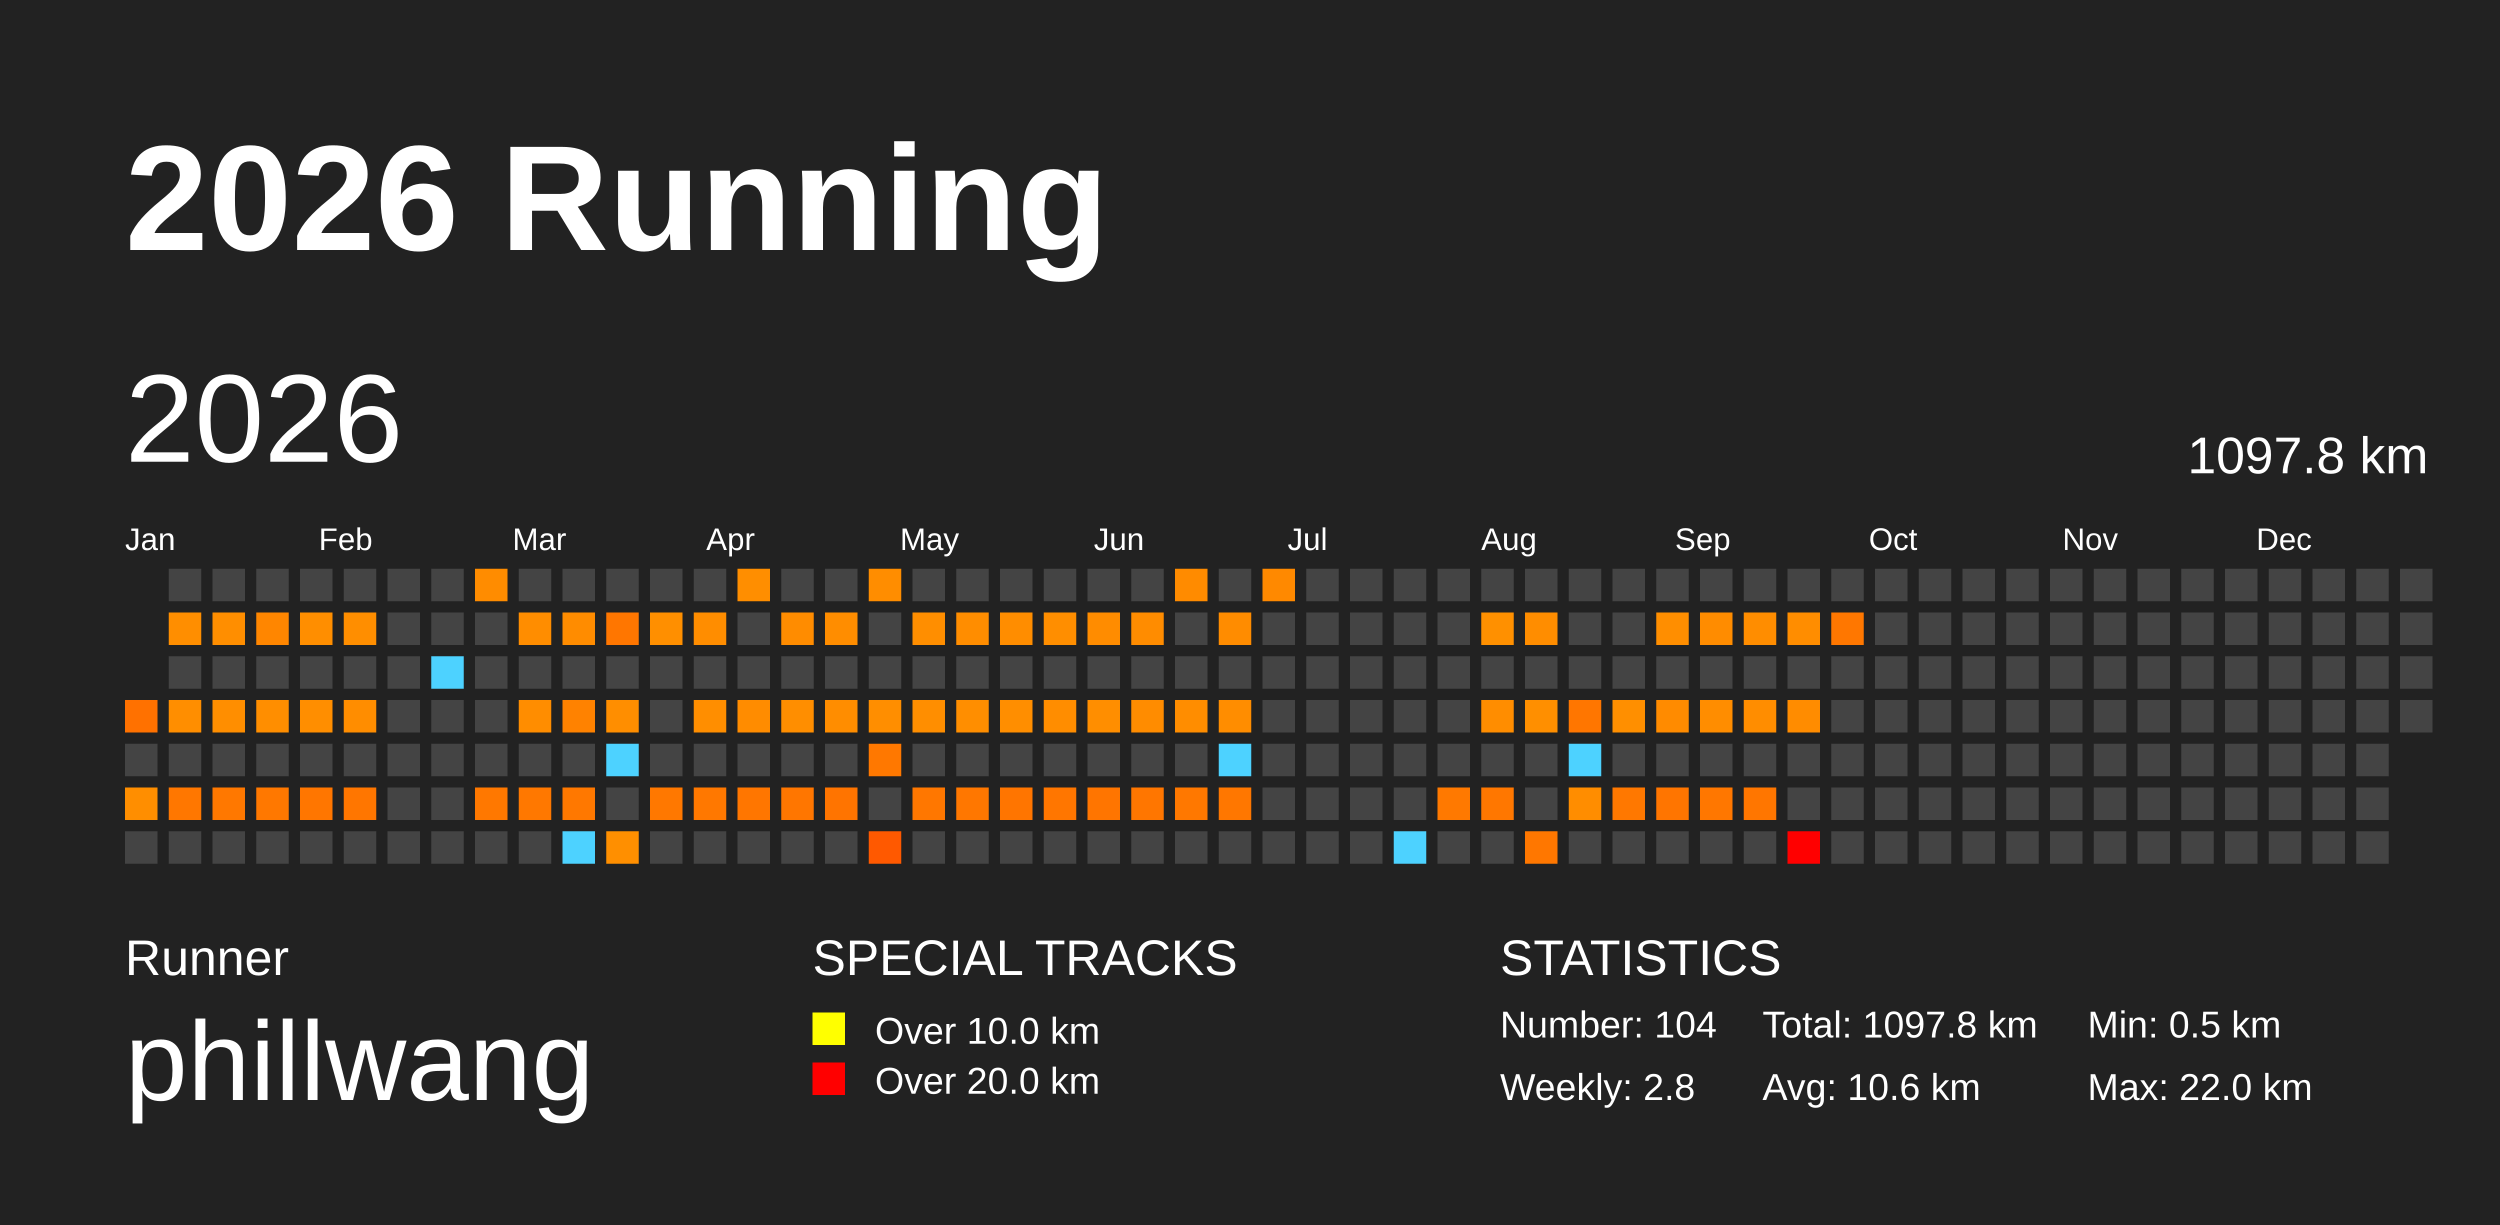
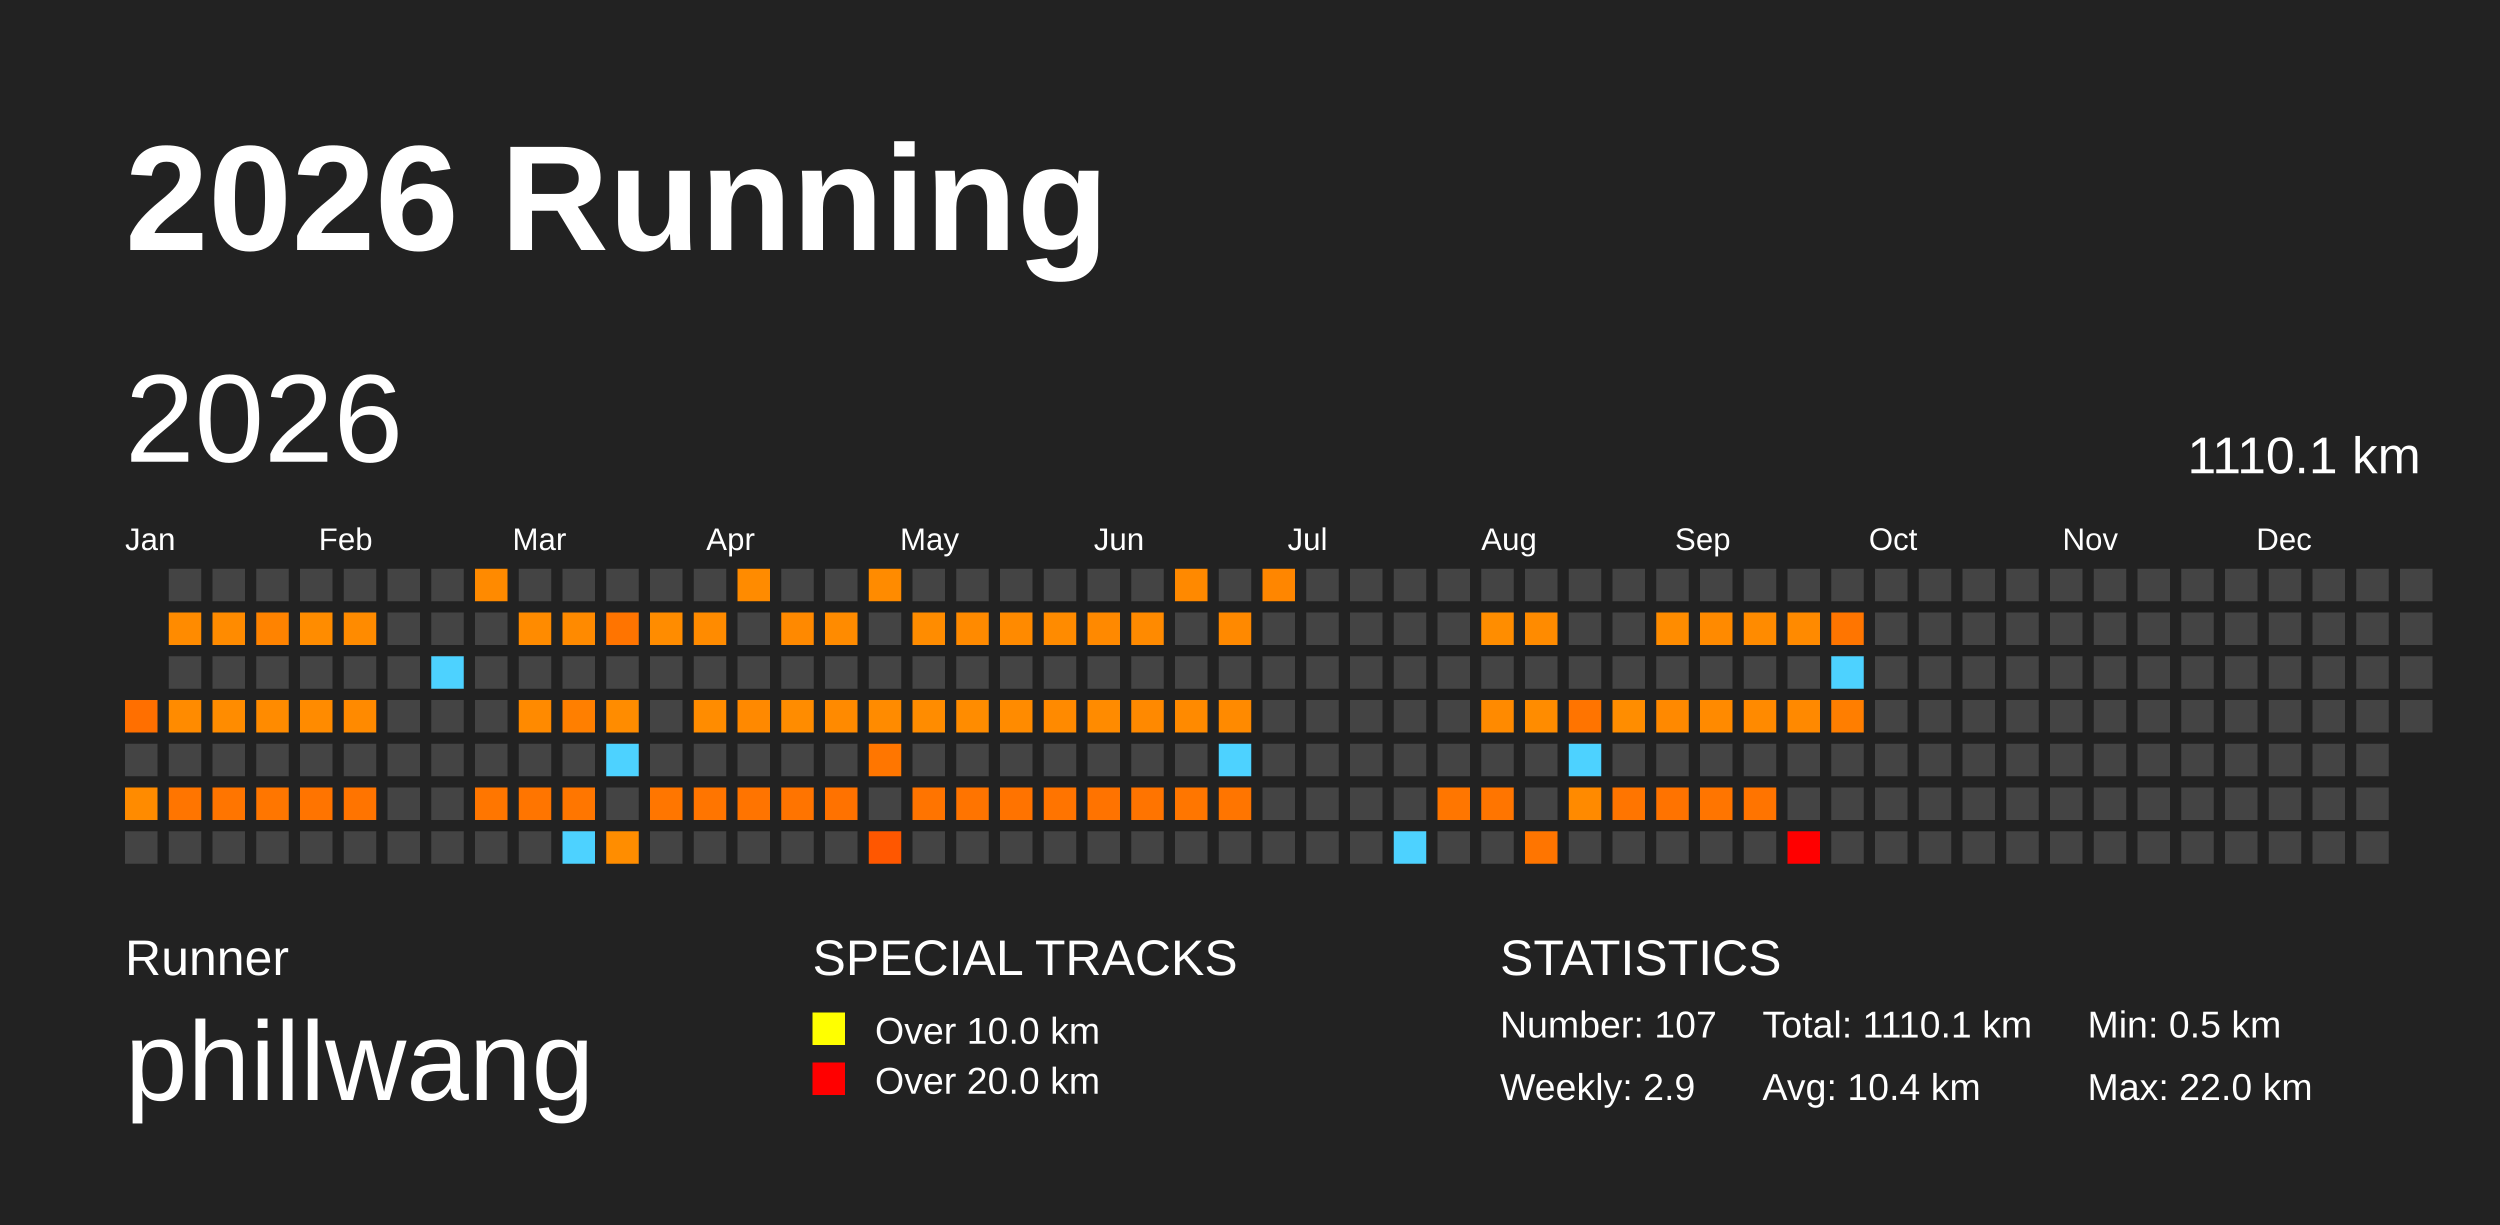
<svg xmlns="http://www.w3.org/2000/svg" baseProfile="full" height="98mm" version="1.1" viewBox="0,0,200,98" width="200mm">
  <defs>
    <pattern height="2" id="indoor-stripe" patternUnits="userSpaceOnUse" width="2">
      <line stroke="white" stroke-opacity="0.45" stroke-width="0.5" x1="0" x2="2" y1="2" y2="0" />
    </pattern>
  </defs>
  <rect fill="#222222" height="98" width="200" x="0" y="0" />
  <text fill="#FFFFFF" style="font-size:12px; font-family:Arial; font-weight:bold;" x="10" y="20">2026 Running</text>
  <text fill="#FFFFFF" style="font-size:4px; font-family:Arial" x="10" y="78">Runner</text>
  <text fill="#FFFFFF" style="font-size:9px; font-family:Arial" x="10" y="88">phillwang</text>
  <text fill="#FFFFFF" style="font-size:4px; font-family:Arial" x="65" y="78">SPECIAL TRACKS</text>
  <rect fill="yellow" height="2.6" width="2.6" x="65" y="81" />
  <text fill="#FFFFFF" style="font-size:3px; font-family:Arial" x="70" y="83.5">Over 10.0 km</text>
  <rect fill="red" height="2.6" width="2.6" x="65" y="85" />
  <text fill="#FFFFFF" style="font-size:3px; font-family:Arial" x="70" y="87.5">Over 20.0 km</text>
  <text fill="#FFFFFF" style="font-size:4px; font-family:Arial" x="120" y="78">STATISTICS</text>
-   <text fill="#FFFFFF" style="font-size:3px; font-family:Arial" x="120" y="83">Number: 104</text>
-   <text fill="#FFFFFF" style="font-size:3px; font-family:Arial" x="120" y="88">Weekly: 2.8</text>
-   <text fill="#FFFFFF" style="font-size:3px; font-family:Arial" x="141" y="83">Total: 1097.8 km</text>
-   <text fill="#FFFFFF" style="font-size:3px; font-family:Arial" x="141" y="88">Avg: 10.6 km</text>
+   <text fill="#FFFFFF" style="font-size:3px; font-family:Arial" x="120" y="83">Number: 107</text>
+   <text fill="#FFFFFF" style="font-size:3px; font-family:Arial" x="120" y="88">Weekly: 2.9</text>
+   <text fill="#FFFFFF" style="font-size:3px; font-family:Arial" x="141" y="83">Total: 1110.1 km</text>
+   <text fill="#FFFFFF" style="font-size:3px; font-family:Arial" x="141" y="88">Avg: 10.4 km</text>
  <text fill="#FFFFFF" style="font-size:3px; font-family:Arial" x="167" y="83">Min: 0.5 km</text>
  <text fill="#FFFFFF" style="font-size:3px; font-family:Arial" x="167" y="88">Max: 22.0 km</text>
  <text dominant-baseline="hanging" fill="#FFFFFF" style="font-size:10.0px; font-family:Arial;" x="10" y="30">2026</text>
-   <text dominant-baseline="hanging" fill="#FFFFFF" style="font-size:4.125px; font-family:Arial;" x="175" y="35">1097.8 km</text>
+   <text dominant-baseline="hanging" fill="#FFFFFF" style="font-size:4.125px; font-family:Arial;" x="175" y="35">1110.1 km</text>
  <text fill="#FFFFFF" style="font-size:2.5px; font-family:Arial" x="10.0" y="44">Jan</text>
  <text fill="#FFFFFF" style="font-size:2.5px; font-family:Arial" x="25.5" y="44">Feb</text>
  <text fill="#FFFFFF" style="font-size:2.5px; font-family:Arial" x="41.0" y="44">Mar</text>
  <text fill="#FFFFFF" style="font-size:2.5px; font-family:Arial" x="56.5" y="44">Apr</text>
  <text fill="#FFFFFF" style="font-size:2.5px; font-family:Arial" x="72.0" y="44">May</text>
  <text fill="#FFFFFF" style="font-size:2.5px; font-family:Arial" x="87.5" y="44">Jun</text>
  <text fill="#FFFFFF" style="font-size:2.5px; font-family:Arial" x="103.0" y="44">Jul</text>
  <text fill="#FFFFFF" style="font-size:2.5px; font-family:Arial" x="118.5" y="44">Aug</text>
  <text fill="#FFFFFF" style="font-size:2.5px; font-family:Arial" x="134.0" y="44">Sep</text>
  <text fill="#FFFFFF" style="font-size:2.5px; font-family:Arial" x="149.5" y="44">Oct</text>
  <text fill="#FFFFFF" style="font-size:2.5px; font-family:Arial" x="165.0" y="44">Nov</text>
  <text fill="#FFFFFF" style="font-size:2.5px; font-family:Arial" x="180.5" y="44">Dec</text>
-   <rect fill="#ff7100" height="2.6" width="2.6" x="10.0" y="56.0" />
+   <rect fill="#ff6f00" height="2.6" width="2.6" x="10.0" y="56.0" />
  <rect fill="#444444" height="2.6" width="2.6" x="10.0" y="59.5" />
-   <rect fill="#ff8e00" height="2.6" width="2.6" x="10.0" y="63.0" />
+   <rect fill="#ff8b00" height="2.6" width="2.6" x="10.0" y="63.0" />
  <rect fill="#444444" height="2.6" width="2.6" x="10.0" y="66.5" />
  <rect fill="#444444" height="2.6" width="2.6" x="13.5" y="45.5" />
-   <rect fill="#ff8e00" height="2.6" width="2.6" x="13.5" y="49.0" />
+   <rect fill="#ff8b00" height="2.6" width="2.6" x="13.5" y="49.0" />
  <rect fill="#444444" height="2.6" width="2.6" x="13.5" y="52.5" />
-   <rect fill="#ff8e00" height="2.6" width="2.6" x="13.5" y="56.0" />
+   <rect fill="#ff8b00" height="2.6" width="2.6" x="13.5" y="56.0" />
  <rect fill="#444444" height="2.6" width="2.6" x="13.5" y="59.5" />
-   <rect fill="#ff7700" height="2.6" width="2.6" x="13.5" y="63.0" />
+   <rect fill="#ff7500" height="2.6" width="2.6" x="13.5" y="63.0" />
  <rect fill="#444444" height="2.6" width="2.6" x="13.5" y="66.5" />
  <rect fill="#444444" height="2.6" width="2.6" x="17.0" y="45.5" />
-   <rect fill="#ff8e00" height="2.6" width="2.6" x="17.0" y="49.0" />
+   <rect fill="#ff8b00" height="2.6" width="2.6" x="17.0" y="49.0" />
  <rect fill="#444444" height="2.6" width="2.6" x="17.0" y="52.5" />
-   <rect fill="#ff8e00" height="2.6" width="2.6" x="17.0" y="56.0" />
+   <rect fill="#ff8c00" height="2.6" width="2.6" x="17.0" y="56.0" />
  <rect fill="#444444" height="2.6" width="2.6" x="17.0" y="59.5" />
-   <rect fill="#ff7800" height="2.6" width="2.6" x="17.0" y="63.0" />
+   <rect fill="#ff7500" height="2.6" width="2.6" x="17.0" y="63.0" />
  <rect fill="#444444" height="2.6" width="2.6" x="17.0" y="66.5" />
  <rect fill="#444444" height="2.6" width="2.6" x="20.5" y="45.5" />
-   <rect fill="#ff8600" height="2.6" width="2.6" x="20.5" y="49.0" />
+   <rect fill="#ff8300" height="2.6" width="2.6" x="20.5" y="49.0" />
  <rect fill="#444444" height="2.6" width="2.6" x="20.5" y="52.5" />
-   <rect fill="#ff8e00" height="2.6" width="2.6" x="20.5" y="56.0" />
+   <rect fill="#ff8b00" height="2.6" width="2.6" x="20.5" y="56.0" />
  <rect fill="#444444" height="2.6" width="2.6" x="20.5" y="59.5" />
-   <rect fill="#ff7800" height="2.6" width="2.6" x="20.5" y="63.0" />
+   <rect fill="#ff7600" height="2.6" width="2.6" x="20.5" y="63.0" />
  <rect fill="#444444" height="2.6" width="2.6" x="20.5" y="66.5" />
  <rect fill="#444444" height="2.6" width="2.6" x="24.0" y="45.5" />
-   <rect fill="#ff8e00" height="2.6" width="2.6" x="24.0" y="49.0" />
+   <rect fill="#ff8c00" height="2.6" width="2.6" x="24.0" y="49.0" />
  <rect fill="#444444" height="2.6" width="2.6" x="24.0" y="52.5" />
-   <rect fill="#ff8e00" height="2.6" width="2.6" x="24.0" y="56.0" />
+   <rect fill="#ff8b00" height="2.6" width="2.6" x="24.0" y="56.0" />
  <rect fill="#444444" height="2.6" width="2.6" x="24.0" y="59.5" />
-   <rect fill="#ff7600" height="2.6" width="2.6" x="24.0" y="63.0" />
+   <rect fill="#ff7400" height="2.6" width="2.6" x="24.0" y="63.0" />
  <rect fill="#444444" height="2.6" width="2.6" x="24.0" y="66.5" />
  <rect fill="#444444" height="2.6" width="2.6" x="27.5" y="45.5" />
-   <rect fill="#ff8e00" height="2.6" width="2.6" x="27.5" y="49.0" />
+   <rect fill="#ff8b00" height="2.6" width="2.6" x="27.5" y="49.0" />
  <rect fill="#444444" height="2.6" width="2.6" x="27.5" y="52.5" />
-   <rect fill="#ff8d00" height="2.6" width="2.6" x="27.5" y="56.0" />
+   <rect fill="#ff8a00" height="2.6" width="2.6" x="27.5" y="56.0" />
  <rect fill="#444444" height="2.6" width="2.6" x="27.5" y="59.5" />
-   <rect fill="#ff7600" height="2.6" width="2.6" x="27.5" y="63.0" />
+   <rect fill="#ff7400" height="2.6" width="2.6" x="27.5" y="63.0" />
  <rect fill="#444444" height="2.6" width="2.6" x="27.5" y="66.5" />
  <rect fill="#444444" height="2.6" width="2.6" x="31.0" y="45.5" />
  <rect fill="#444444" height="2.6" width="2.6" x="31.0" y="49.0" />
  <rect fill="#444444" height="2.6" width="2.6" x="31.0" y="52.5" />
  <rect fill="#444444" height="2.6" width="2.6" x="31.0" y="56.0" />
  <rect fill="#444444" height="2.6" width="2.6" x="31.0" y="59.5" />
  <rect fill="#444444" height="2.6" width="2.6" x="31.0" y="63.0" />
  <rect fill="#444444" height="2.6" width="2.6" x="31.0" y="66.5" />
  <rect fill="#444444" height="2.6" width="2.6" x="34.5" y="45.5" />
  <rect fill="#444444" height="2.6" width="2.6" x="34.5" y="49.0" />
  <rect fill="#4dd2ff" height="2.6" width="2.6" x="34.5" y="52.5" />
  <rect fill="#444444" height="2.6" width="2.6" x="34.5" y="56.0" />
  <rect fill="#444444" height="2.6" width="2.6" x="34.5" y="59.5" />
  <rect fill="#444444" height="2.6" width="2.6" x="34.5" y="63.0" />
  <rect fill="#444444" height="2.6" width="2.6" x="34.5" y="66.5" />
-   <rect fill="#ff8c00" height="2.6" width="2.6" x="38.0" y="45.5" />
+   <rect fill="#ff8a00" height="2.6" width="2.6" x="38.0" y="45.5" />
  <rect fill="#444444" height="2.6" width="2.6" x="38.0" y="49.0" />
  <rect fill="#444444" height="2.6" width="2.6" x="38.0" y="52.5" />
  <rect fill="#444444" height="2.6" width="2.6" x="38.0" y="56.0" />
  <rect fill="#444444" height="2.6" width="2.6" x="38.0" y="59.5" />
-   <rect fill="#ff7800" height="2.6" width="2.6" x="38.0" y="63.0" />
+   <rect fill="#ff7600" height="2.6" width="2.6" x="38.0" y="63.0" />
  <rect fill="#444444" height="2.6" width="2.6" x="38.0" y="66.5" />
  <rect fill="#444444" height="2.6" width="2.6" x="41.5" y="45.5" />
-   <rect fill="#ff8d00" height="2.6" width="2.6" x="41.5" y="49.0" />
+   <rect fill="#ff8b00" height="2.6" width="2.6" x="41.5" y="49.0" />
  <rect fill="#444444" height="2.6" width="2.6" x="41.5" y="52.5" />
-   <rect fill="#ff8d00" height="2.6" width="2.6" x="41.5" y="56.0" />
+   <rect fill="#ff8a00" height="2.6" width="2.6" x="41.5" y="56.0" />
  <rect fill="#444444" height="2.6" width="2.6" x="41.5" y="59.5" />
-   <rect fill="#ff7800" height="2.6" width="2.6" x="41.5" y="63.0" />
+   <rect fill="#ff7500" height="2.6" width="2.6" x="41.5" y="63.0" />
  <rect fill="#444444" height="2.6" width="2.6" x="41.5" y="66.5" />
  <rect fill="#444444" height="2.6" width="2.6" x="45.0" y="45.5" />
-   <rect fill="#ff8c00" height="2.6" width="2.6" x="45.0" y="49.0" />
+   <rect fill="#ff8a00" height="2.6" width="2.6" x="45.0" y="49.0" />
  <rect fill="#444444" height="2.6" width="2.6" x="45.0" y="52.5" />
-   <rect fill="#ff8200" height="2.6" width="2.6" x="45.0" y="56.0" />
+   <rect fill="#ff7f00" height="2.6" width="2.6" x="45.0" y="56.0" />
  <rect fill="#444444" height="2.6" width="2.6" x="45.0" y="59.5" />
-   <rect fill="#ff7800" height="2.6" width="2.6" x="45.0" y="63.0" />
+   <rect fill="#ff7600" height="2.6" width="2.6" x="45.0" y="63.0" />
  <rect fill="#4dd2ff" height="2.6" width="2.6" x="45.0" y="66.5" />
  <rect fill="#444444" height="2.6" width="2.6" x="48.5" y="45.5" />
-   <rect fill="#ff7600" height="2.6" width="2.6" x="48.5" y="49.0" />
+   <rect fill="#ff7400" height="2.6" width="2.6" x="48.5" y="49.0" />
  <rect fill="#444444" height="2.6" width="2.6" x="48.5" y="52.5" />
-   <rect fill="#ff8e00" height="2.6" width="2.6" x="48.5" y="56.0" />
+   <rect fill="#ff8c00" height="2.6" width="2.6" x="48.5" y="56.0" />
  <rect fill="#4dd2ff" height="2.6" width="2.6" x="48.5" y="59.5" />
  <rect fill="#444444" height="2.6" width="2.6" x="48.5" y="63.0" />
-   <rect fill="#ff8f00" height="2.6" width="2.6" x="48.5" y="66.5" />
+   <rect fill="#ff8d00" height="2.6" width="2.6" x="48.5" y="66.5" />
  <rect fill="#444444" height="2.6" width="2.6" x="52.0" y="45.5" />
-   <rect fill="#ff8f00" height="2.6" width="2.6" x="52.0" y="49.0" />
+   <rect fill="#ff8c00" height="2.6" width="2.6" x="52.0" y="49.0" />
  <rect fill="#444444" height="2.6" width="2.6" x="52.0" y="52.5" />
  <rect fill="#444444" height="2.6" width="2.6" x="52.0" y="56.0" />
  <rect fill="#444444" height="2.6" width="2.6" x="52.0" y="59.5" />
-   <rect fill="#ff7800" height="2.6" width="2.6" x="52.0" y="63.0" />
+   <rect fill="#ff7600" height="2.6" width="2.6" x="52.0" y="63.0" />
  <rect fill="#444444" height="2.6" width="2.6" x="52.0" y="66.5" />
  <rect fill="#444444" height="2.6" width="2.6" x="55.5" y="45.5" />
-   <rect fill="#ff8d00" height="2.6" width="2.6" x="55.5" y="49.0" />
+   <rect fill="#ff8b00" height="2.6" width="2.6" x="55.5" y="49.0" />
  <rect fill="#444444" height="2.6" width="2.6" x="55.5" y="52.5" />
-   <rect fill="#ff8e00" height="2.6" width="2.6" x="55.5" y="56.0" />
+   <rect fill="#ff8c00" height="2.6" width="2.6" x="55.5" y="56.0" />
  <rect fill="#444444" height="2.6" width="2.6" x="55.5" y="59.5" />
-   <rect fill="#ff7800" height="2.6" width="2.6" x="55.5" y="63.0" />
+   <rect fill="#ff7500" height="2.6" width="2.6" x="55.5" y="63.0" />
  <rect fill="#444444" height="2.6" width="2.6" x="55.5" y="66.5" />
-   <rect fill="#ff8e00" height="2.6" width="2.6" x="59.0" y="45.5" />
+   <rect fill="#ff8b00" height="2.6" width="2.6" x="59.0" y="45.5" />
  <rect fill="#444444" height="2.6" width="2.6" x="59.0" y="49.0" />
  <rect fill="#444444" height="2.6" width="2.6" x="59.0" y="52.5" />
-   <rect fill="#ff8c00" height="2.6" width="2.6" x="59.0" y="56.0" />
+   <rect fill="#ff8900" height="2.6" width="2.6" x="59.0" y="56.0" />
  <rect fill="#444444" height="2.6" width="2.6" x="59.0" y="59.5" />
-   <rect fill="#ff7600" height="2.6" width="2.6" x="59.0" y="63.0" />
+   <rect fill="#ff7400" height="2.6" width="2.6" x="59.0" y="63.0" />
  <rect fill="#444444" height="2.6" width="2.6" x="59.0" y="66.5" />
  <rect fill="#444444" height="2.6" width="2.6" x="62.5" y="45.5" />
-   <rect fill="#ff8c00" height="2.6" width="2.6" x="62.5" y="49.0" />
+   <rect fill="#ff8900" height="2.6" width="2.6" x="62.5" y="49.0" />
  <rect fill="#444444" height="2.6" width="2.6" x="62.5" y="52.5" />
-   <rect fill="#ff8e00" height="2.6" width="2.6" x="62.5" y="56.0" />
+   <rect fill="#ff8c00" height="2.6" width="2.6" x="62.5" y="56.0" />
  <rect fill="#444444" height="2.6" width="2.6" x="62.5" y="59.5" />
-   <rect fill="#ff7600" height="2.6" width="2.6" x="62.5" y="63.0" />
+   <rect fill="#ff7400" height="2.6" width="2.6" x="62.5" y="63.0" />
  <rect fill="#444444" height="2.6" width="2.6" x="62.5" y="66.5" />
  <rect fill="#444444" height="2.6" width="2.6" x="66.0" y="45.5" />
-   <rect fill="#ff8d00" height="2.6" width="2.6" x="66.0" y="49.0" />
+   <rect fill="#ff8b00" height="2.6" width="2.6" x="66.0" y="49.0" />
  <rect fill="#444444" height="2.6" width="2.6" x="66.0" y="52.5" />
-   <rect fill="#ff8d00" height="2.6" width="2.6" x="66.0" y="56.0" />
+   <rect fill="#ff8a00" height="2.6" width="2.6" x="66.0" y="56.0" />
  <rect fill="#444444" height="2.6" width="2.6" x="66.0" y="59.5" />
-   <rect fill="#ff7400" height="2.6" width="2.6" x="66.0" y="63.0" />
+   <rect fill="#ff7200" height="2.6" width="2.6" x="66.0" y="63.0" />
  <rect fill="#444444" height="2.6" width="2.6" x="66.0" y="66.5" />
-   <rect fill="#ff8d00" height="2.6" width="2.6" x="69.5" y="45.5" />
+   <rect fill="#ff8b00" height="2.6" width="2.6" x="69.5" y="45.5" />
  <rect fill="#444444" height="2.6" width="2.6" x="69.5" y="49.0" />
  <rect fill="#444444" height="2.6" width="2.6" x="69.5" y="52.5" />
-   <rect fill="#ff8e00" height="2.6" width="2.6" x="69.5" y="56.0" />
-   <rect fill="#ff7800" height="2.6" width="2.6" x="69.5" y="59.5" />
+   <rect fill="#ff8b00" height="2.6" width="2.6" x="69.5" y="56.0" />
+   <rect fill="#ff7600" height="2.6" width="2.6" x="69.5" y="59.5" />
  <rect fill="#444444" height="2.6" width="2.6" x="69.5" y="63.0" />
-   <rect fill="#ff5900" height="2.6" width="2.6" x="69.5" y="66.5" />
+   <rect fill="#ff5700" height="2.6" width="2.6" x="69.5" y="66.5" />
  <rect fill="#444444" height="2.6" width="2.6" x="73.0" y="45.5" />
-   <rect fill="#ff8e00" height="2.6" width="2.6" x="73.0" y="49.0" />
+   <rect fill="#ff8c00" height="2.6" width="2.6" x="73.0" y="49.0" />
  <rect fill="#444444" height="2.6" width="2.6" x="73.0" y="52.5" />
-   <rect fill="#ff8e00" height="2.6" width="2.6" x="73.0" y="56.0" />
+   <rect fill="#ff8c00" height="2.6" width="2.6" x="73.0" y="56.0" />
  <rect fill="#444444" height="2.6" width="2.6" x="73.0" y="59.5" />
-   <rect fill="#ff7700" height="2.6" width="2.6" x="73.0" y="63.0" />
+   <rect fill="#ff7400" height="2.6" width="2.6" x="73.0" y="63.0" />
  <rect fill="#444444" height="2.6" width="2.6" x="73.0" y="66.5" />
  <rect fill="#444444" height="2.6" width="2.6" x="76.5" y="45.5" />
-   <rect fill="#ff8d00" height="2.6" width="2.6" x="76.5" y="49.0" />
+   <rect fill="#ff8a00" height="2.6" width="2.6" x="76.5" y="49.0" />
  <rect fill="#444444" height="2.6" width="2.6" x="76.5" y="52.5" />
-   <rect fill="#ff8e00" height="2.6" width="2.6" x="76.5" y="56.0" />
+   <rect fill="#ff8c00" height="2.6" width="2.6" x="76.5" y="56.0" />
  <rect fill="#444444" height="2.6" width="2.6" x="76.5" y="59.5" />
-   <rect fill="#ff7700" height="2.6" width="2.6" x="76.5" y="63.0" />
+   <rect fill="#ff7400" height="2.6" width="2.6" x="76.5" y="63.0" />
  <rect fill="#444444" height="2.6" width="2.6" x="76.5" y="66.5" />
  <rect fill="#444444" height="2.6" width="2.6" x="80.0" y="45.5" />
-   <rect fill="#ff8d00" height="2.6" width="2.6" x="80.0" y="49.0" />
+   <rect fill="#ff8a00" height="2.6" width="2.6" x="80.0" y="49.0" />
  <rect fill="#444444" height="2.6" width="2.6" x="80.0" y="52.5" />
-   <rect fill="#ff8e00" height="2.6" width="2.6" x="80.0" y="56.0" />
+   <rect fill="#ff8b00" height="2.6" width="2.6" x="80.0" y="56.0" />
  <rect fill="#444444" height="2.6" width="2.6" x="80.0" y="59.5" />
-   <rect fill="#ff7500" height="2.6" width="2.6" x="80.0" y="63.0" />
+   <rect fill="#ff7300" height="2.6" width="2.6" x="80.0" y="63.0" />
  <rect fill="#444444" height="2.6" width="2.6" x="80.0" y="66.5" />
  <rect fill="#444444" height="2.6" width="2.6" x="83.5" y="45.5" />
-   <rect fill="#ff8e00" height="2.6" width="2.6" x="83.5" y="49.0" />
+   <rect fill="#ff8b00" height="2.6" width="2.6" x="83.5" y="49.0" />
  <rect fill="#444444" height="2.6" width="2.6" x="83.5" y="52.5" />
-   <rect fill="#ff8d00" height="2.6" width="2.6" x="83.5" y="56.0" />
+   <rect fill="#ff8a00" height="2.6" width="2.6" x="83.5" y="56.0" />
  <rect fill="#444444" height="2.6" width="2.6" x="83.5" y="59.5" />
-   <rect fill="#ff7600" height="2.6" width="2.6" x="83.5" y="63.0" />
+   <rect fill="#ff7400" height="2.6" width="2.6" x="83.5" y="63.0" />
  <rect fill="#444444" height="2.6" width="2.6" x="83.5" y="66.5" />
  <rect fill="#444444" height="2.6" width="2.6" x="87.0" y="45.5" />
-   <rect fill="#ff8c00" height="2.6" width="2.6" x="87.0" y="49.0" />
+   <rect fill="#ff8900" height="2.6" width="2.6" x="87.0" y="49.0" />
  <rect fill="#444444" height="2.6" width="2.6" x="87.0" y="52.5" />
-   <rect fill="#ff8e00" height="2.6" width="2.6" x="87.0" y="56.0" />
+   <rect fill="#ff8b00" height="2.6" width="2.6" x="87.0" y="56.0" />
  <rect fill="#444444" height="2.6" width="2.6" x="87.0" y="59.5" />
-   <rect fill="#ff7500" height="2.6" width="2.6" x="87.0" y="63.0" />
+   <rect fill="#ff7300" height="2.6" width="2.6" x="87.0" y="63.0" />
  <rect fill="#444444" height="2.6" width="2.6" x="87.0" y="66.5" />
  <rect fill="#444444" height="2.6" width="2.6" x="90.5" y="45.5" />
-   <rect fill="#ff8c00" height="2.6" width="2.6" x="90.5" y="49.0" />
+   <rect fill="#ff8a00" height="2.6" width="2.6" x="90.5" y="49.0" />
  <rect fill="#444444" height="2.6" width="2.6" x="90.5" y="52.5" />
-   <rect fill="#ff8c00" height="2.6" width="2.6" x="90.5" y="56.0" />
+   <rect fill="#ff8900" height="2.6" width="2.6" x="90.5" y="56.0" />
  <rect fill="#444444" height="2.6" width="2.6" x="90.5" y="59.5" />
-   <rect fill="#ff7600" height="2.6" width="2.6" x="90.5" y="63.0" />
+   <rect fill="#ff7400" height="2.6" width="2.6" x="90.5" y="63.0" />
  <rect fill="#444444" height="2.6" width="2.6" x="90.5" y="66.5" />
-   <rect fill="#ff8b00" height="2.6" width="2.6" x="94.0" y="45.5" />
+   <rect fill="#ff8900" height="2.6" width="2.6" x="94.0" y="45.5" />
  <rect fill="#444444" height="2.6" width="2.6" x="94.0" y="49.0" />
  <rect fill="#444444" height="2.6" width="2.6" x="94.0" y="52.5" />
-   <rect fill="#ff8d00" height="2.6" width="2.6" x="94.0" y="56.0" />
+   <rect fill="#ff8a00" height="2.6" width="2.6" x="94.0" y="56.0" />
  <rect fill="#444444" height="2.6" width="2.6" x="94.0" y="59.5" />
-   <rect fill="#ff7800" height="2.6" width="2.6" x="94.0" y="63.0" />
+   <rect fill="#ff7600" height="2.6" width="2.6" x="94.0" y="63.0" />
  <rect fill="#444444" height="2.6" width="2.6" x="94.0" y="66.5" />
  <rect fill="#444444" height="2.6" width="2.6" x="97.5" y="45.5" />
-   <rect fill="#ff8c00" height="2.6" width="2.6" x="97.5" y="49.0" />
+   <rect fill="#ff8900" height="2.6" width="2.6" x="97.5" y="49.0" />
  <rect fill="#444444" height="2.6" width="2.6" x="97.5" y="52.5" />
-   <rect fill="#ff8d00" height="2.6" width="2.6" x="97.5" y="56.0" />
+   <rect fill="#ff8a00" height="2.6" width="2.6" x="97.5" y="56.0" />
  <rect fill="#4dd2ff" height="2.6" width="2.6" x="97.5" y="59.5" />
-   <rect fill="#ff7700" height="2.6" width="2.6" x="97.5" y="63.0" />
+   <rect fill="#ff7500" height="2.6" width="2.6" x="97.5" y="63.0" />
  <rect fill="#444444" height="2.6" width="2.6" x="97.5" y="66.5" />
-   <rect fill="#ff8900" height="2.6" width="2.6" x="101.0" y="45.5" />
+   <rect fill="#ff8600" height="2.6" width="2.6" x="101.0" y="45.5" />
  <rect fill="#444444" height="2.6" width="2.6" x="101.0" y="49.0" />
  <rect fill="#444444" height="2.6" width="2.6" x="101.0" y="52.5" />
  <rect fill="#444444" height="2.6" width="2.6" x="101.0" y="56.0" />
  <rect fill="#444444" height="2.6" width="2.6" x="101.0" y="59.5" />
  <rect fill="#444444" height="2.6" width="2.6" x="101.0" y="63.0" />
  <rect fill="#444444" height="2.6" width="2.6" x="101.0" y="66.5" />
  <rect fill="#444444" height="2.6" width="2.6" x="104.5" y="45.5" />
  <rect fill="#444444" height="2.6" width="2.6" x="104.5" y="49.0" />
  <rect fill="#444444" height="2.6" width="2.6" x="104.5" y="52.5" />
  <rect fill="#444444" height="2.6" width="2.6" x="104.5" y="56.0" />
  <rect fill="#444444" height="2.6" width="2.6" x="104.5" y="59.5" />
  <rect fill="#444444" height="2.6" width="2.6" x="104.5" y="63.0" />
  <rect fill="#444444" height="2.6" width="2.6" x="104.5" y="66.5" />
  <rect fill="#444444" height="2.6" width="2.6" x="108.0" y="45.5" />
  <rect fill="#444444" height="2.6" width="2.6" x="108.0" y="49.0" />
  <rect fill="#444444" height="2.6" width="2.6" x="108.0" y="52.5" />
  <rect fill="#444444" height="2.6" width="2.6" x="108.0" y="56.0" />
  <rect fill="#444444" height="2.6" width="2.6" x="108.0" y="59.5" />
  <rect fill="#444444" height="2.6" width="2.6" x="108.0" y="63.0" />
  <rect fill="#444444" height="2.6" width="2.6" x="108.0" y="66.5" />
  <rect fill="#444444" height="2.6" width="2.6" x="111.5" y="45.5" />
  <rect fill="#444444" height="2.6" width="2.6" x="111.5" y="49.0" />
  <rect fill="#444444" height="2.6" width="2.6" x="111.5" y="52.5" />
  <rect fill="#444444" height="2.6" width="2.6" x="111.5" y="56.0" />
  <rect fill="#444444" height="2.6" width="2.6" x="111.5" y="59.5" />
  <rect fill="#444444" height="2.6" width="2.6" x="111.5" y="63.0" />
  <rect fill="#4dd2ff" height="2.6" width="2.6" x="111.5" y="66.5" />
  <rect fill="#444444" height="2.6" width="2.6" x="115.0" y="45.5" />
  <rect fill="#444444" height="2.6" width="2.6" x="115.0" y="49.0" />
  <rect fill="#444444" height="2.6" width="2.6" x="115.0" y="52.5" />
  <rect fill="#444444" height="2.6" width="2.6" x="115.0" y="56.0" />
  <rect fill="#444444" height="2.6" width="2.6" x="115.0" y="59.5" />
-   <rect fill="#ff7900" height="2.6" width="2.6" x="115.0" y="63.0" />
+   <rect fill="#ff7600" height="2.6" width="2.6" x="115.0" y="63.0" />
  <rect fill="#444444" height="2.6" width="2.6" x="115.0" y="66.5" />
  <rect fill="#444444" height="2.6" width="2.6" x="118.5" y="45.5" />
-   <rect fill="#ff9000" height="2.6" width="2.6" x="118.5" y="49.0" />
+   <rect fill="#ff8d00" height="2.6" width="2.6" x="118.5" y="49.0" />
  <rect fill="#444444" height="2.6" width="2.6" x="118.5" y="52.5" />
-   <rect fill="#ff8d00" height="2.6" width="2.6" x="118.5" y="56.0" />
+   <rect fill="#ff8a00" height="2.6" width="2.6" x="118.5" y="56.0" />
  <rect fill="#444444" height="2.6" width="2.6" x="118.5" y="59.5" />
-   <rect fill="#ff7700" height="2.6" width="2.6" x="118.5" y="63.0" />
+   <rect fill="#ff7500" height="2.6" width="2.6" x="118.5" y="63.0" />
  <rect fill="#444444" height="2.6" width="2.6" x="118.5" y="66.5" />
  <rect fill="#444444" height="2.6" width="2.6" x="122.0" y="45.5" />
-   <rect fill="#ff8d00" height="2.6" width="2.6" x="122.0" y="49.0" />
+   <rect fill="#ff8b00" height="2.6" width="2.6" x="122.0" y="49.0" />
  <rect fill="#444444" height="2.6" width="2.6" x="122.0" y="52.5" />
-   <rect fill="#ff8f00" height="2.6" width="2.6" x="122.0" y="56.0" />
+   <rect fill="#ff8c00" height="2.6" width="2.6" x="122.0" y="56.0" />
  <rect fill="#444444" height="2.6" width="2.6" x="122.0" y="59.5" />
  <rect fill="#444444" height="2.6" width="2.6" x="122.0" y="63.0" />
-   <rect fill="#ff7700" height="2.6" width="2.6" x="122.0" y="66.5" />
+   <rect fill="#ff7500" height="2.6" width="2.6" x="122.0" y="66.5" />
  <rect fill="#444444" height="2.6" width="2.6" x="125.5" y="45.5" />
  <rect fill="#444444" height="2.6" width="2.6" x="125.5" y="49.0" />
  <rect fill="#444444" height="2.6" width="2.6" x="125.5" y="52.5" />
-   <rect fill="#ff7600" height="2.6" width="2.6" x="125.5" y="56.0" />
+   <rect fill="#ff7400" height="2.6" width="2.6" x="125.5" y="56.0" />
  <rect fill="#4dd2ff" height="2.6" width="2.6" x="125.5" y="59.5" />
-   <rect fill="#ff8d00" height="2.6" width="2.6" x="125.5" y="63.0" />
+   <rect fill="#ff8a00" height="2.6" width="2.6" x="125.5" y="63.0" />
  <rect fill="#444444" height="2.6" width="2.6" x="125.5" y="66.5" />
  <rect fill="#444444" height="2.6" width="2.6" x="129.0" y="45.5" />
  <rect fill="#444444" height="2.6" width="2.6" x="129.0" y="49.0" />
  <rect fill="#444444" height="2.6" width="2.6" x="129.0" y="52.5" />
-   <rect fill="#ff8f00" height="2.6" width="2.6" x="129.0" y="56.0" />
+   <rect fill="#ff8d00" height="2.6" width="2.6" x="129.0" y="56.0" />
  <rect fill="#444444" height="2.6" width="2.6" x="129.0" y="59.5" />
-   <rect fill="#ff7800" height="2.6" width="2.6" x="129.0" y="63.0" />
+   <rect fill="#ff7500" height="2.6" width="2.6" x="129.0" y="63.0" />
  <rect fill="#444444" height="2.6" width="2.6" x="129.0" y="66.5" />
  <rect fill="#444444" height="2.6" width="2.6" x="132.5" y="45.5" />
-   <rect fill="#ff8e00" height="2.6" width="2.6" x="132.5" y="49.0" />
+   <rect fill="#ff8c00" height="2.6" width="2.6" x="132.5" y="49.0" />
  <rect fill="#444444" height="2.6" width="2.6" x="132.5" y="52.5" />
-   <rect fill="#ff8b00" height="2.6" width="2.6" x="132.5" y="56.0" />
+   <rect fill="#ff8900" height="2.6" width="2.6" x="132.5" y="56.0" />
  <rect fill="#444444" height="2.6" width="2.6" x="132.5" y="59.5" />
-   <rect fill="#ff7500" height="2.6" width="2.6" x="132.5" y="63.0" />
+   <rect fill="#ff7300" height="2.6" width="2.6" x="132.5" y="63.0" />
  <rect fill="#444444" height="2.6" width="2.6" x="132.5" y="66.5" />
  <rect fill="#444444" height="2.6" width="2.6" x="136.0" y="45.5" />
-   <rect fill="#ff8c00" height="2.6" width="2.6" x="136.0" y="49.0" />
+   <rect fill="#ff8a00" height="2.6" width="2.6" x="136.0" y="49.0" />
  <rect fill="#444444" height="2.6" width="2.6" x="136.0" y="52.5" />
-   <rect fill="#ff8d00" height="2.6" width="2.6" x="136.0" y="56.0" />
+   <rect fill="#ff8a00" height="2.6" width="2.6" x="136.0" y="56.0" />
  <rect fill="#444444" height="2.6" width="2.6" x="136.0" y="59.5" />
-   <rect fill="#ff7700" height="2.6" width="2.6" x="136.0" y="63.0" />
+   <rect fill="#ff7500" height="2.6" width="2.6" x="136.0" y="63.0" />
  <rect fill="#444444" height="2.6" width="2.6" x="136.0" y="66.5" />
  <rect fill="#444444" height="2.6" width="2.6" x="139.5" y="45.5" />
-   <rect fill="#ff8d00" height="2.6" width="2.6" x="139.5" y="49.0" />
+   <rect fill="#ff8b00" height="2.6" width="2.6" x="139.5" y="49.0" />
  <rect fill="#444444" height="2.6" width="2.6" x="139.5" y="52.5" />
-   <rect fill="#ff8d00" height="2.6" width="2.6" x="139.5" y="56.0" />
+   <rect fill="#ff8a00" height="2.6" width="2.6" x="139.5" y="56.0" />
  <rect fill="#444444" height="2.6" width="2.6" x="139.5" y="59.5" />
-   <rect fill="#ff7600" height="2.6" width="2.6" x="139.5" y="63.0" />
+   <rect fill="#ff7400" height="2.6" width="2.6" x="139.5" y="63.0" />
  <rect fill="#444444" height="2.6" width="2.6" x="139.5" y="66.5" />
  <rect fill="#444444" height="2.6" width="2.6" x="143.0" y="45.5" />
-   <rect fill="#ff8d00" height="2.6" width="2.6" x="143.0" y="49.0" />
+   <rect fill="#ff8a00" height="2.6" width="2.6" x="143.0" y="49.0" />
  <rect fill="#444444" height="2.6" width="2.6" x="143.0" y="52.5" />
-   <rect fill="#ff8c00" height="2.6" width="2.6" x="143.0" y="56.0" />
+   <rect fill="#ff8900" height="2.6" width="2.6" x="143.0" y="56.0" />
  <rect fill="#444444" height="2.6" width="2.6" x="143.0" y="59.5" />
  <rect fill="#444444" height="2.6" width="2.6" x="143.0" y="63.0" />
  <rect fill="red" height="2.6" width="2.6" x="143.0" y="66.5" />
  <rect fill="#444444" height="2.6" width="2.6" x="146.5" y="45.5" />
-   <rect fill="#ff7700" height="2.6" width="2.6" x="146.5" y="49.0" />
-   <rect fill="#444444" height="2.6" width="2.6" x="146.5" y="52.5" />
-   <rect fill="#444444" height="2.6" width="2.6" x="146.5" y="56.0" />
+   <rect fill="#ff7500" height="2.6" width="2.6" x="146.5" y="49.0" />
+   <rect fill="#4dd2ff" height="2.6" width="2.6" x="146.5" y="52.5" />
+   <rect fill="#ff7e00" height="2.6" width="2.6" x="146.5" y="56.0" />
  <rect fill="#444444" height="2.6" width="2.6" x="146.5" y="59.5" />
  <rect fill="#444444" height="2.6" width="2.6" x="146.5" y="63.0" />
  <rect fill="#444444" height="2.6" width="2.6" x="146.5" y="66.5" />
  <rect fill="#444444" height="2.6" width="2.6" x="150.0" y="45.5" />
  <rect fill="#444444" height="2.6" width="2.6" x="150.0" y="49.0" />
  <rect fill="#444444" height="2.6" width="2.6" x="150.0" y="52.5" />
  <rect fill="#444444" height="2.6" width="2.6" x="150.0" y="56.0" />
  <rect fill="#444444" height="2.6" width="2.6" x="150.0" y="59.5" />
  <rect fill="#444444" height="2.6" width="2.6" x="150.0" y="63.0" />
  <rect fill="#444444" height="2.6" width="2.6" x="150.0" y="66.5" />
  <rect fill="#444444" height="2.6" width="2.6" x="153.5" y="45.5" />
  <rect fill="#444444" height="2.6" width="2.6" x="153.5" y="49.0" />
  <rect fill="#444444" height="2.6" width="2.6" x="153.5" y="52.5" />
  <rect fill="#444444" height="2.6" width="2.6" x="153.5" y="56.0" />
  <rect fill="#444444" height="2.6" width="2.6" x="153.5" y="59.5" />
  <rect fill="#444444" height="2.6" width="2.6" x="153.5" y="63.0" />
  <rect fill="#444444" height="2.6" width="2.6" x="153.5" y="66.5" />
  <rect fill="#444444" height="2.6" width="2.6" x="157.0" y="45.5" />
  <rect fill="#444444" height="2.6" width="2.6" x="157.0" y="49.0" />
  <rect fill="#444444" height="2.6" width="2.6" x="157.0" y="52.5" />
  <rect fill="#444444" height="2.6" width="2.6" x="157.0" y="56.0" />
  <rect fill="#444444" height="2.6" width="2.6" x="157.0" y="59.5" />
  <rect fill="#444444" height="2.6" width="2.6" x="157.0" y="63.0" />
  <rect fill="#444444" height="2.6" width="2.6" x="157.0" y="66.5" />
  <rect fill="#444444" height="2.6" width="2.6" x="160.5" y="45.5" />
  <rect fill="#444444" height="2.6" width="2.6" x="160.5" y="49.0" />
  <rect fill="#444444" height="2.6" width="2.6" x="160.5" y="52.5" />
  <rect fill="#444444" height="2.6" width="2.6" x="160.5" y="56.0" />
  <rect fill="#444444" height="2.6" width="2.6" x="160.5" y="59.5" />
  <rect fill="#444444" height="2.6" width="2.6" x="160.5" y="63.0" />
  <rect fill="#444444" height="2.6" width="2.6" x="160.5" y="66.5" />
  <rect fill="#444444" height="2.6" width="2.6" x="164.0" y="45.5" />
  <rect fill="#444444" height="2.6" width="2.6" x="164.0" y="49.0" />
  <rect fill="#444444" height="2.6" width="2.6" x="164.0" y="52.5" />
  <rect fill="#444444" height="2.6" width="2.6" x="164.0" y="56.0" />
  <rect fill="#444444" height="2.6" width="2.6" x="164.0" y="59.5" />
  <rect fill="#444444" height="2.6" width="2.6" x="164.0" y="63.0" />
  <rect fill="#444444" height="2.6" width="2.6" x="164.0" y="66.5" />
  <rect fill="#444444" height="2.6" width="2.6" x="167.5" y="45.5" />
  <rect fill="#444444" height="2.6" width="2.6" x="167.5" y="49.0" />
  <rect fill="#444444" height="2.6" width="2.6" x="167.5" y="52.5" />
  <rect fill="#444444" height="2.6" width="2.6" x="167.5" y="56.0" />
  <rect fill="#444444" height="2.6" width="2.6" x="167.5" y="59.5" />
  <rect fill="#444444" height="2.6" width="2.6" x="167.5" y="63.0" />
  <rect fill="#444444" height="2.6" width="2.6" x="167.5" y="66.5" />
  <rect fill="#444444" height="2.6" width="2.6" x="171.0" y="45.5" />
  <rect fill="#444444" height="2.6" width="2.6" x="171.0" y="49.0" />
  <rect fill="#444444" height="2.6" width="2.6" x="171.0" y="52.5" />
  <rect fill="#444444" height="2.6" width="2.6" x="171.0" y="56.0" />
  <rect fill="#444444" height="2.6" width="2.6" x="171.0" y="59.5" />
  <rect fill="#444444" height="2.6" width="2.6" x="171.0" y="63.0" />
  <rect fill="#444444" height="2.6" width="2.6" x="171.0" y="66.5" />
  <rect fill="#444444" height="2.6" width="2.6" x="174.5" y="45.5" />
  <rect fill="#444444" height="2.6" width="2.6" x="174.5" y="49.0" />
  <rect fill="#444444" height="2.6" width="2.6" x="174.5" y="52.5" />
  <rect fill="#444444" height="2.6" width="2.6" x="174.5" y="56.0" />
  <rect fill="#444444" height="2.6" width="2.6" x="174.5" y="59.5" />
  <rect fill="#444444" height="2.6" width="2.6" x="174.5" y="63.0" />
  <rect fill="#444444" height="2.6" width="2.6" x="174.5" y="66.5" />
  <rect fill="#444444" height="2.6" width="2.6" x="178.0" y="45.5" />
  <rect fill="#444444" height="2.6" width="2.6" x="178.0" y="49.0" />
  <rect fill="#444444" height="2.6" width="2.6" x="178.0" y="52.5" />
  <rect fill="#444444" height="2.6" width="2.6" x="178.0" y="56.0" />
  <rect fill="#444444" height="2.6" width="2.6" x="178.0" y="59.5" />
  <rect fill="#444444" height="2.6" width="2.6" x="178.0" y="63.0" />
  <rect fill="#444444" height="2.6" width="2.6" x="178.0" y="66.5" />
  <rect fill="#444444" height="2.6" width="2.6" x="181.5" y="45.5" />
  <rect fill="#444444" height="2.6" width="2.6" x="181.5" y="49.0" />
  <rect fill="#444444" height="2.6" width="2.6" x="181.5" y="52.5" />
  <rect fill="#444444" height="2.6" width="2.6" x="181.5" y="56.0" />
  <rect fill="#444444" height="2.6" width="2.6" x="181.5" y="59.5" />
  <rect fill="#444444" height="2.6" width="2.6" x="181.5" y="63.0" />
  <rect fill="#444444" height="2.6" width="2.6" x="181.5" y="66.5" />
  <rect fill="#444444" height="2.6" width="2.6" x="185.0" y="45.5" />
  <rect fill="#444444" height="2.6" width="2.6" x="185.0" y="49.0" />
  <rect fill="#444444" height="2.6" width="2.6" x="185.0" y="52.5" />
  <rect fill="#444444" height="2.6" width="2.6" x="185.0" y="56.0" />
  <rect fill="#444444" height="2.6" width="2.6" x="185.0" y="59.5" />
  <rect fill="#444444" height="2.6" width="2.6" x="185.0" y="63.0" />
  <rect fill="#444444" height="2.6" width="2.6" x="185.0" y="66.5" />
  <rect fill="#444444" height="2.6" width="2.6" x="188.5" y="45.5" />
  <rect fill="#444444" height="2.6" width="2.6" x="188.5" y="49.0" />
  <rect fill="#444444" height="2.6" width="2.6" x="188.5" y="52.5" />
  <rect fill="#444444" height="2.6" width="2.6" x="188.5" y="56.0" />
  <rect fill="#444444" height="2.6" width="2.6" x="188.5" y="59.5" />
  <rect fill="#444444" height="2.6" width="2.6" x="188.5" y="63.0" />
  <rect fill="#444444" height="2.6" width="2.6" x="188.5" y="66.5" />
  <rect fill="#444444" height="2.6" width="2.6" x="192.0" y="45.5" />
  <rect fill="#444444" height="2.6" width="2.6" x="192.0" y="49.0" />
  <rect fill="#444444" height="2.6" width="2.6" x="192.0" y="52.5" />
  <rect fill="#444444" height="2.6" width="2.6" x="192.0" y="56.0" />
</svg>
